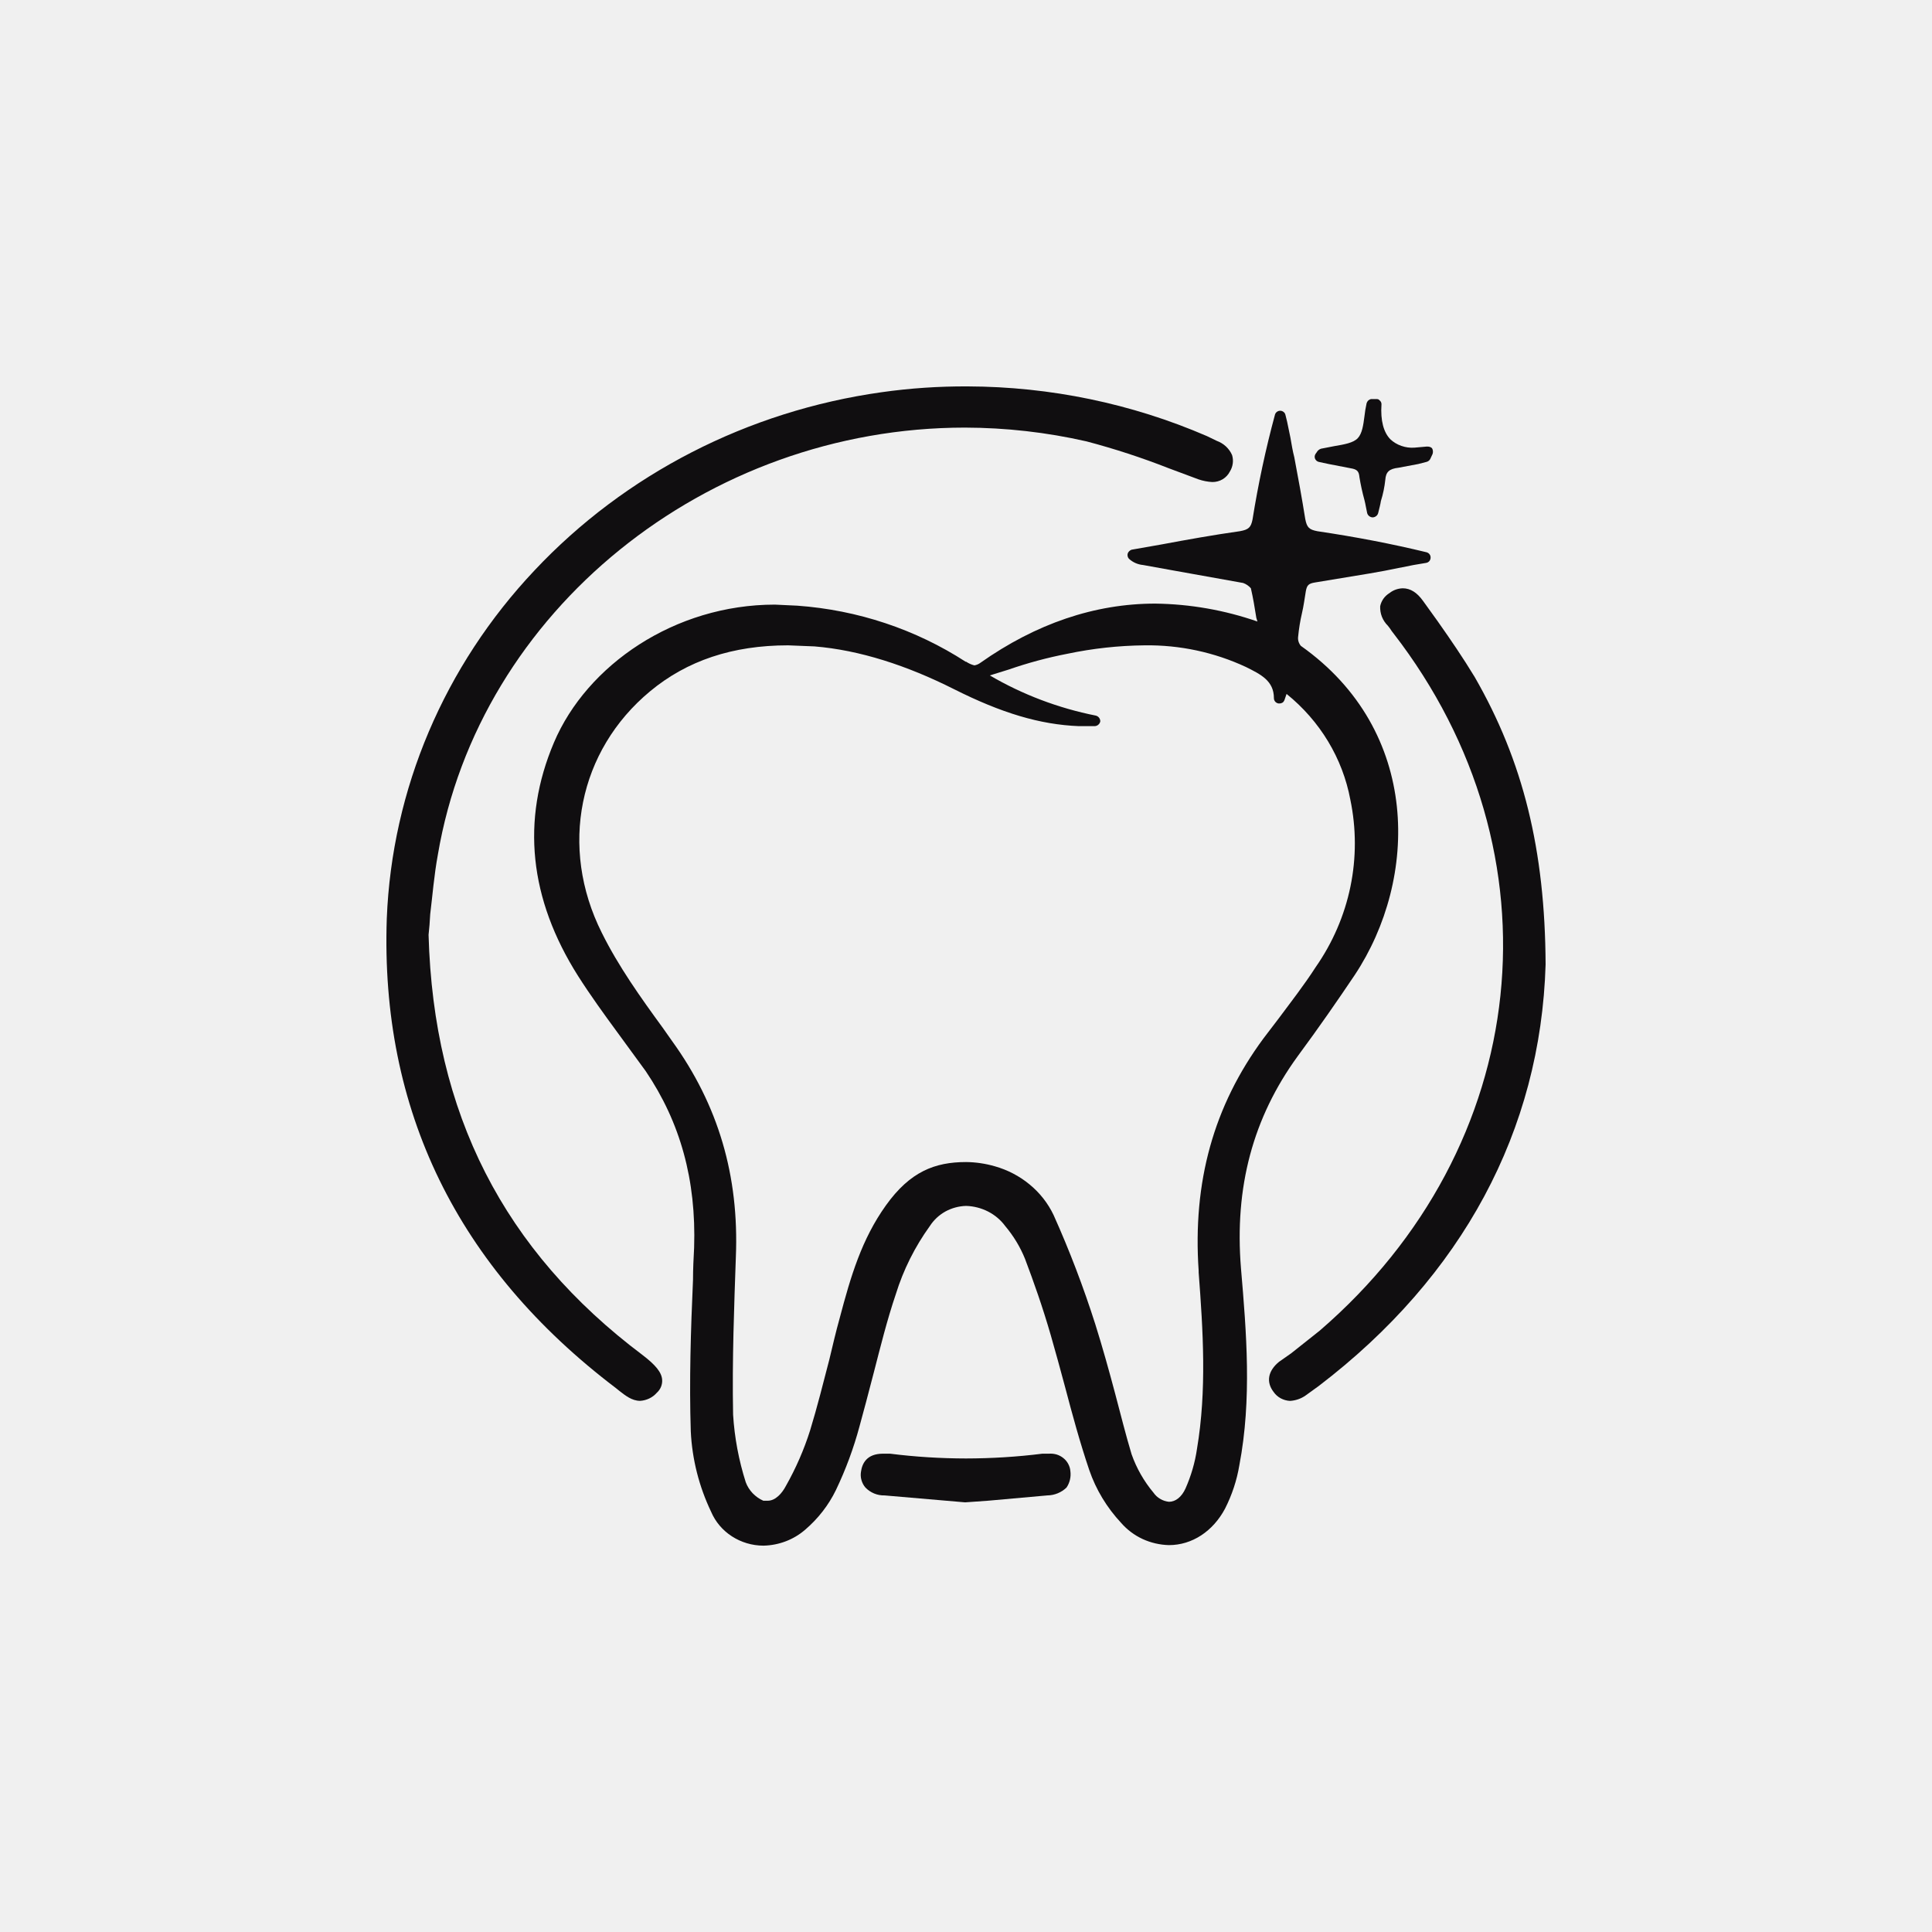
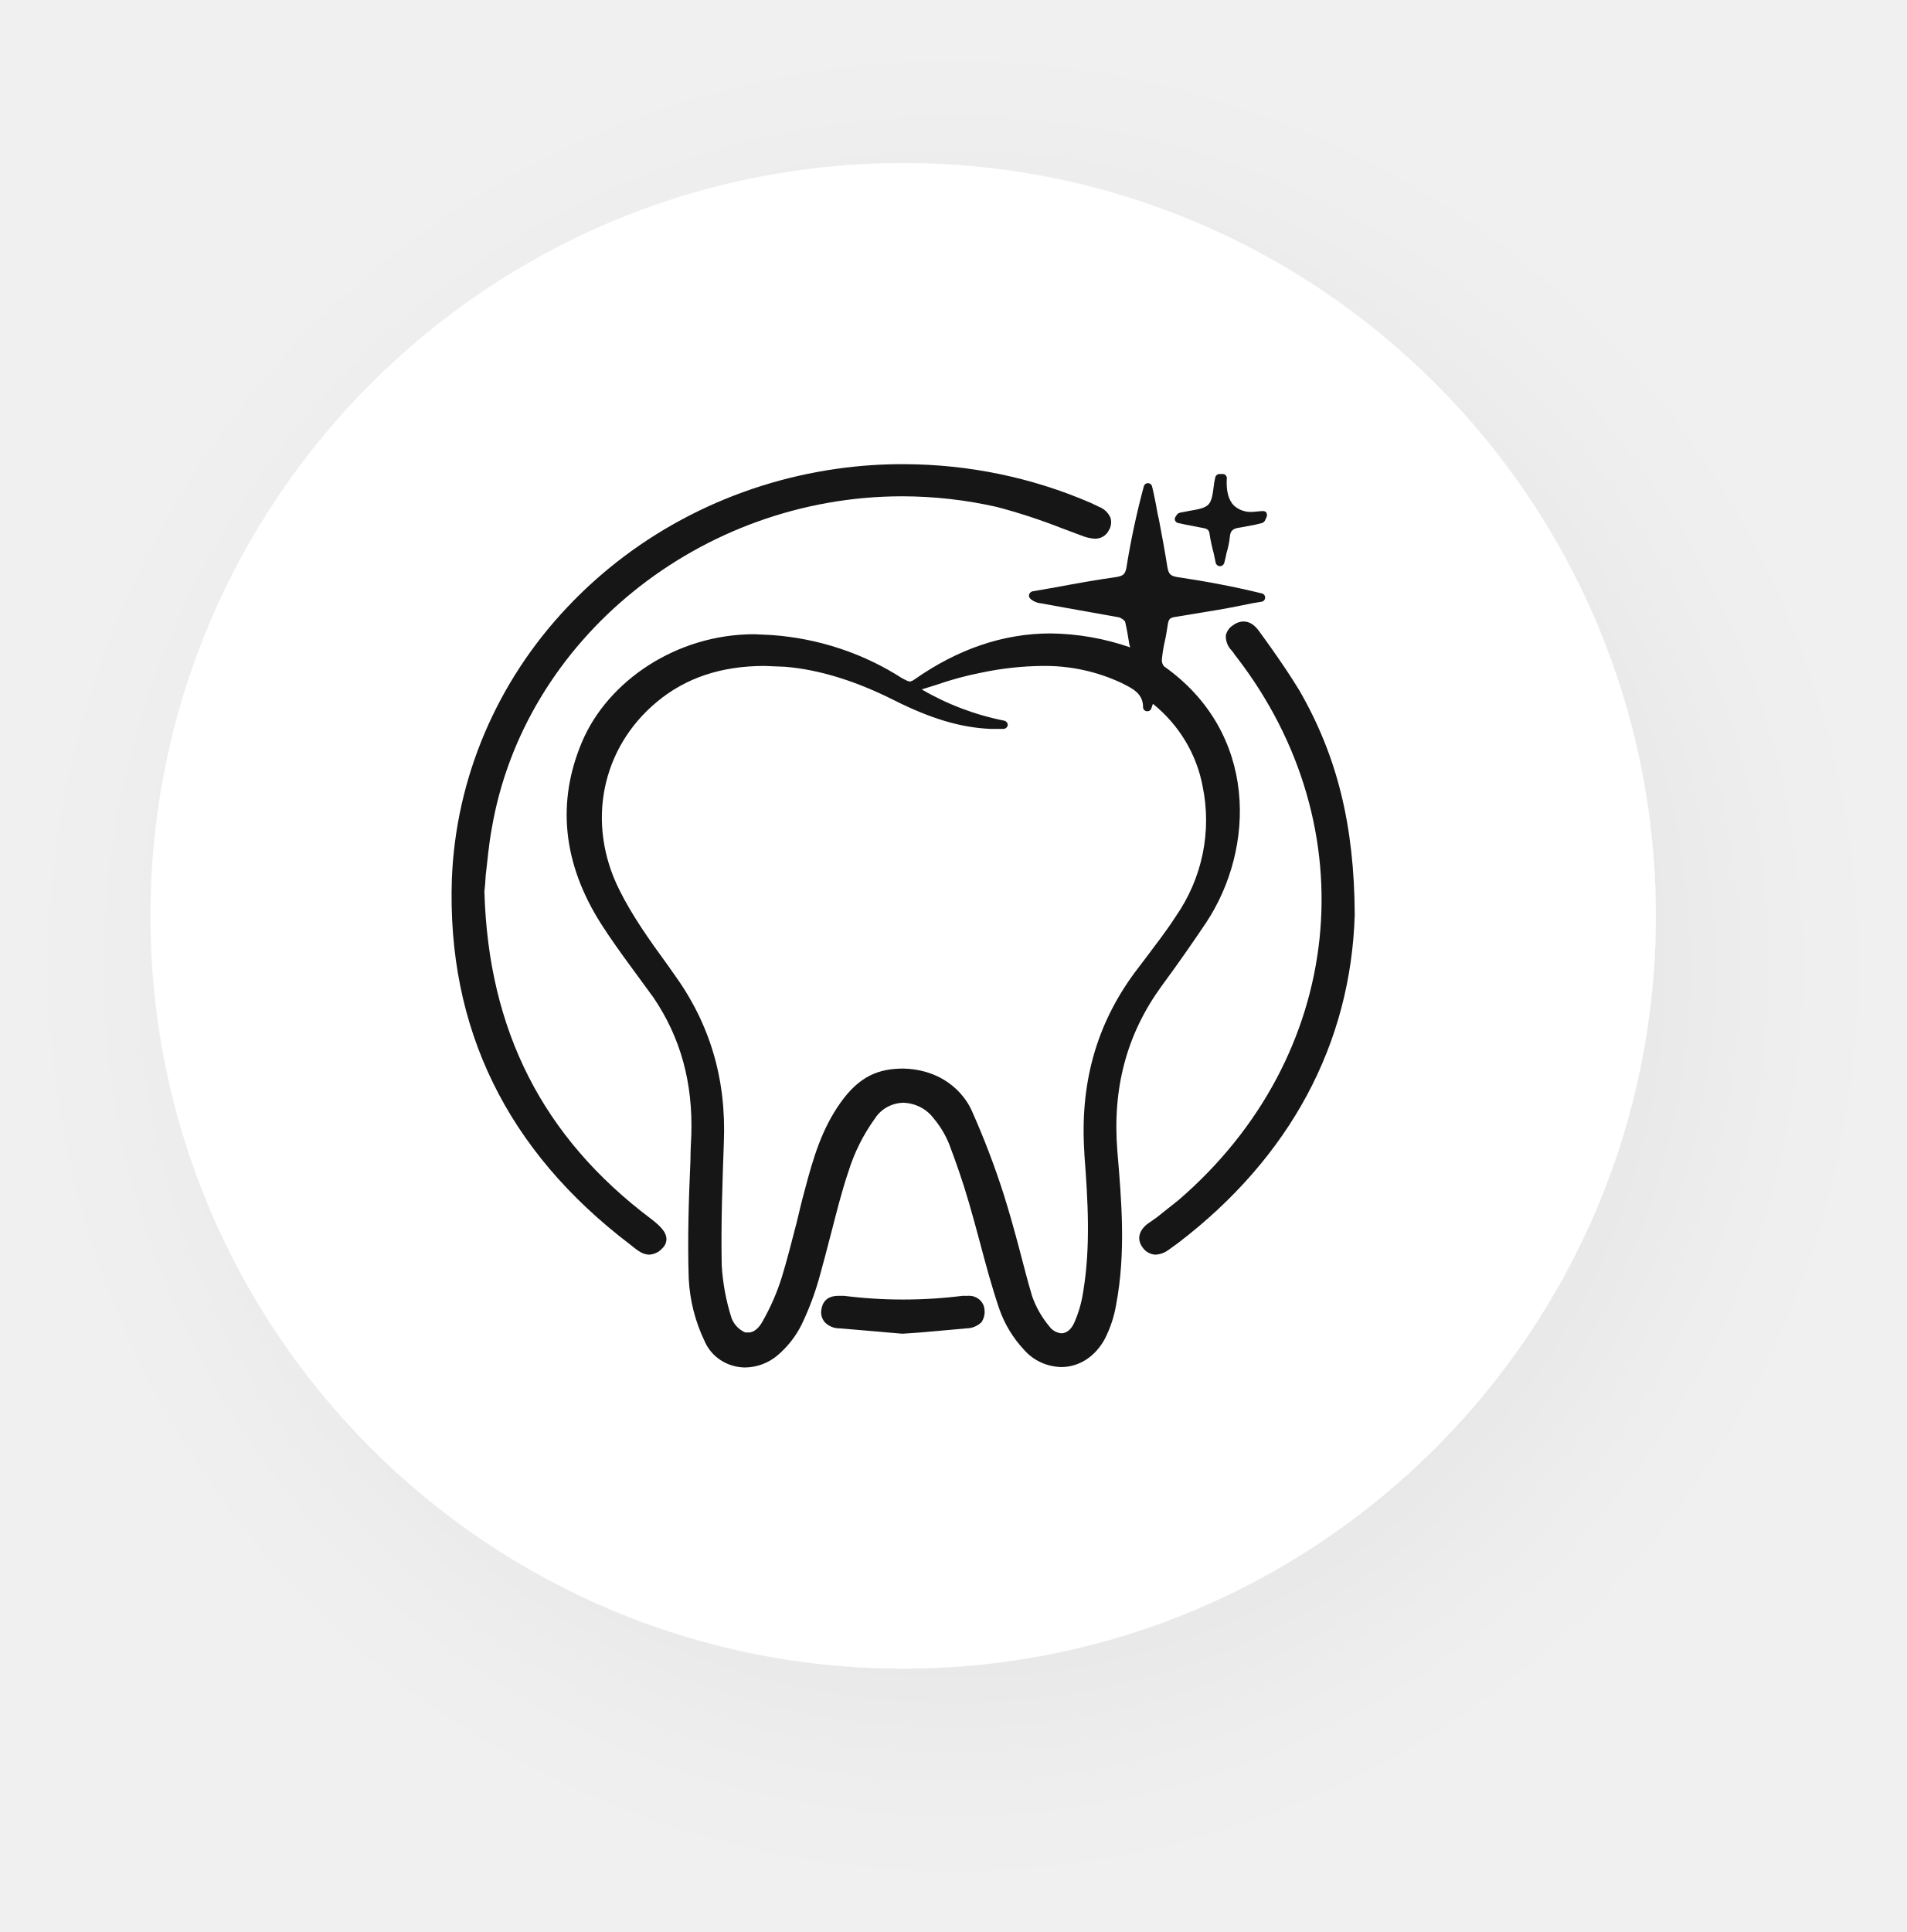
- <svg xmlns="http://www.w3.org/2000/svg" width="40" height="40" viewBox="0 0 40 40" fill="none">
-   <path d="M15.804 32.001C15.572 32 15.346 31.933 15.153 31.808C14.961 31.684 14.811 31.507 14.723 31.3C14.473 30.777 14.33 30.213 14.302 29.638C14.268 28.599 14.302 27.527 14.348 26.498C14.348 26.279 14.359 26.05 14.371 25.831C14.416 24.431 14.086 23.238 13.369 22.177L12.778 21.368C12.505 20.996 12.22 20.602 11.97 20.209C10.957 18.611 10.786 16.982 11.469 15.373C12.152 13.765 13.972 12.518 16.043 12.518L16.51 12.54C17.756 12.63 18.956 13.029 19.992 13.7H20.003C20.055 13.735 20.113 13.761 20.174 13.776C20.22 13.768 20.263 13.749 20.299 13.722C21.448 12.912 22.666 12.497 23.918 12.497C24.64 12.506 25.355 12.632 26.034 12.868C26.028 12.843 26.02 12.817 26.011 12.792C25.977 12.573 25.943 12.376 25.898 12.179C25.855 12.13 25.8 12.092 25.738 12.07L24.27 11.807L23.667 11.698C23.556 11.688 23.452 11.642 23.372 11.567C23.359 11.552 23.35 11.534 23.346 11.515C23.342 11.496 23.343 11.476 23.349 11.457C23.355 11.44 23.366 11.424 23.38 11.411C23.394 11.398 23.41 11.387 23.428 11.381L24.054 11.271C24.578 11.173 25.124 11.075 25.67 10.998C25.852 10.965 25.898 10.921 25.932 10.757C26.049 10.025 26.204 9.298 26.398 8.581C26.405 8.559 26.419 8.54 26.437 8.527C26.455 8.513 26.477 8.505 26.501 8.504C26.527 8.503 26.553 8.512 26.574 8.528C26.595 8.544 26.609 8.566 26.614 8.591L26.649 8.734L26.717 9.062C26.74 9.193 26.762 9.335 26.797 9.467C26.876 9.882 26.956 10.32 27.024 10.746C27.058 10.921 27.104 10.965 27.274 10.998C28.082 11.118 28.822 11.261 29.539 11.435C29.563 11.443 29.584 11.457 29.598 11.477C29.613 11.497 29.62 11.521 29.619 11.545C29.619 11.57 29.61 11.595 29.594 11.616C29.577 11.636 29.554 11.649 29.527 11.654L29.266 11.698L28.663 11.818L28.355 11.873L27.229 12.059C27.092 12.081 27.058 12.114 27.035 12.245C27.013 12.376 26.99 12.551 26.956 12.694C26.918 12.856 26.892 13.02 26.876 13.186C26.872 13.219 26.875 13.252 26.885 13.284C26.895 13.316 26.911 13.346 26.933 13.372C29.425 15.133 29.368 18.196 28.048 20.187C27.695 20.712 27.309 21.27 26.865 21.871C25.943 23.14 25.556 24.573 25.693 26.258C25.807 27.592 25.92 28.971 25.659 30.338C25.607 30.649 25.507 30.951 25.363 31.235C25.113 31.705 24.68 31.99 24.202 31.99C24.013 31.985 23.826 31.942 23.655 31.863C23.485 31.784 23.334 31.67 23.212 31.53C22.916 31.213 22.691 30.841 22.552 30.436C22.359 29.867 22.199 29.277 22.052 28.719C21.96 28.369 21.858 28.008 21.756 27.647C21.585 27.056 21.403 26.542 21.221 26.061C21.122 25.816 20.983 25.587 20.811 25.383C20.719 25.258 20.598 25.156 20.458 25.084C20.317 25.012 20.162 24.972 20.003 24.967C19.852 24.971 19.704 25.011 19.573 25.083C19.442 25.156 19.332 25.259 19.252 25.383C18.941 25.814 18.703 26.29 18.547 26.794C18.365 27.33 18.228 27.887 18.092 28.413C17.955 28.938 17.898 29.157 17.796 29.528C17.674 29.983 17.51 30.426 17.306 30.852C17.154 31.164 16.937 31.443 16.669 31.672C16.431 31.878 16.124 31.995 15.804 32.001ZM20.003 24.059C20.204 24.061 20.403 24.091 20.595 24.146C20.861 24.221 21.107 24.349 21.317 24.523C21.528 24.696 21.696 24.911 21.812 25.153C22.144 25.892 22.432 26.648 22.677 27.417C22.825 27.887 22.962 28.38 23.087 28.85C23.212 29.32 23.303 29.692 23.428 30.108C23.53 30.398 23.684 30.668 23.884 30.907C23.919 30.958 23.966 31.001 24.021 31.033C24.076 31.066 24.138 31.086 24.202 31.093C24.339 31.093 24.464 30.994 24.544 30.819C24.66 30.557 24.741 30.281 24.782 29.999C24.987 28.785 24.908 27.548 24.817 26.345V26.312C24.691 24.475 25.124 22.899 26.159 21.499L26.467 21.095C26.728 20.744 27.001 20.394 27.24 20.023C27.592 19.518 27.836 18.953 27.959 18.358C28.082 17.762 28.081 17.15 27.957 16.555C27.797 15.7 27.33 14.926 26.637 14.367L26.592 14.498C26.584 14.518 26.57 14.536 26.552 14.548C26.534 14.559 26.512 14.565 26.489 14.564H26.467C26.441 14.559 26.417 14.545 26.4 14.525C26.384 14.505 26.375 14.48 26.375 14.455C26.375 14.094 26.102 13.962 25.795 13.809C25.143 13.505 24.426 13.351 23.701 13.361C23.162 13.366 22.624 13.425 22.097 13.536C21.683 13.616 21.276 13.726 20.879 13.864L20.493 13.984C21.17 14.38 21.913 14.662 22.689 14.816C22.716 14.823 22.739 14.839 22.756 14.861C22.772 14.883 22.781 14.909 22.78 14.936C22.775 14.962 22.761 14.986 22.74 15.004C22.72 15.022 22.694 15.032 22.666 15.034H22.336C21.528 15.002 20.732 14.761 19.753 14.269C18.774 13.776 17.796 13.459 16.863 13.383L16.316 13.361C15.167 13.361 14.223 13.678 13.46 14.312C11.981 15.538 11.571 17.539 12.459 19.311C12.8 20.001 13.267 20.657 13.722 21.28L13.915 21.554C14.871 22.878 15.304 24.343 15.235 26.028C15.201 27.012 15.156 28.161 15.178 29.288C15.207 29.763 15.295 30.233 15.44 30.688C15.471 30.772 15.52 30.849 15.582 30.915C15.645 30.98 15.72 31.034 15.804 31.071H15.895C16.055 31.071 16.191 30.918 16.271 30.765C16.478 30.399 16.646 30.014 16.772 29.616C16.919 29.135 17.045 28.631 17.17 28.15C17.238 27.866 17.306 27.57 17.386 27.286C17.614 26.422 17.841 25.656 18.342 24.956C18.843 24.256 19.355 24.059 20.003 24.059Z" fill="#100E10" />
-   <path d="M26.156 13.042C26.099 12.725 26.065 12.441 25.985 12.167C25.965 12.119 25.933 12.077 25.891 12.045C25.849 12.012 25.799 11.99 25.746 11.981C25.052 11.839 24.358 11.73 23.664 11.609C23.58 11.591 23.502 11.553 23.436 11.5C24.188 11.369 24.927 11.226 25.667 11.117C25.883 11.073 25.985 11.008 26.02 10.789C26.145 10.067 26.293 9.345 26.486 8.623L26.588 9.082C26.691 9.651 26.805 10.209 26.896 10.778C26.93 10.986 27.009 11.073 27.248 11.117C27.988 11.226 28.739 11.369 29.49 11.555L28.625 11.719C28.147 11.806 27.669 11.894 27.192 11.959C27.116 11.965 27.045 11.997 26.993 12.049C26.94 12.102 26.91 12.171 26.907 12.244C26.862 12.561 26.782 12.867 26.748 13.184C26.744 13.236 26.751 13.288 26.769 13.337C26.786 13.386 26.814 13.431 26.85 13.469C29.263 15.165 29.228 18.173 27.943 20.131C27.556 20.71 27.169 21.268 26.759 21.826C25.781 23.161 25.439 24.648 25.564 26.278C25.678 27.624 25.792 28.98 25.53 30.326C25.477 30.628 25.381 30.923 25.246 31.201C24.836 31.988 23.892 32.131 23.289 31.474C23.002 31.167 22.785 30.806 22.651 30.413C22.344 29.494 22.116 28.554 21.843 27.635C21.696 27.093 21.517 26.56 21.309 26.038C21.212 25.777 21.065 25.535 20.876 25.327C20.375 24.725 19.602 24.703 19.147 25.327C18.832 25.771 18.587 26.258 18.418 26.771C18.122 27.668 17.929 28.597 17.667 29.505C17.549 29.956 17.389 30.395 17.189 30.818C17.042 31.112 16.837 31.375 16.586 31.595C15.983 32.098 15.13 31.956 14.811 31.256C14.569 30.746 14.43 30.196 14.402 29.637C14.356 28.368 14.424 27.099 14.47 25.83C14.515 24.561 14.22 23.248 13.446 22.122C12.991 21.454 12.479 20.831 12.057 20.153C11.102 18.654 10.863 17.057 11.568 15.416C12.365 13.535 14.322 12.473 16.484 12.649C17.708 12.741 18.887 13.132 19.909 13.786C20.046 13.874 20.159 13.95 20.341 13.819C22.116 12.572 24.04 12.277 26.156 13.042ZM22.651 14.924H22.321C21.411 14.891 20.592 14.574 19.795 14.169C18.999 13.764 17.906 13.36 16.859 13.272C15.562 13.184 14.379 13.392 13.366 14.224C11.875 15.46 11.42 17.527 12.342 19.365C12.74 20.153 13.286 20.886 13.81 21.618C14.766 22.942 15.175 24.408 15.107 26.016C15.062 27.11 15.027 28.193 15.05 29.287C15.079 29.773 15.171 30.255 15.323 30.72C15.359 30.819 15.416 30.91 15.491 30.987C15.565 31.064 15.655 31.126 15.756 31.168C16.029 31.256 16.245 31.048 16.359 30.829C16.562 30.453 16.733 30.061 16.871 29.658C17.098 28.893 17.269 28.105 17.485 27.317C17.701 26.53 17.929 25.72 18.418 25.031C18.908 24.342 19.738 24.003 20.546 24.244C20.796 24.314 21.027 24.435 21.224 24.599C21.421 24.764 21.578 24.967 21.684 25.195C22.021 25.93 22.314 26.682 22.56 27.449C22.845 28.335 23.038 29.243 23.311 30.14C23.412 30.442 23.57 30.724 23.778 30.971C24.062 31.321 24.438 31.266 24.631 30.862C24.754 30.589 24.838 30.302 24.882 30.009C25.098 28.783 25.007 27.536 24.916 26.311C24.791 24.572 25.189 22.986 26.247 21.564C26.611 21.071 26.987 20.59 27.328 20.087C28.044 19.039 28.306 17.763 28.056 16.532C27.881 15.6 27.354 14.762 26.577 14.18C26.532 14.289 26.509 14.377 26.475 14.453C26.475 14.027 26.156 13.874 25.837 13.71C24.62 13.13 23.334 13.184 22.06 13.425C21.456 13.535 20.876 13.753 20.205 13.95C20.95 14.419 21.78 14.749 22.651 14.924Z" fill="#100E10" />
-   <path d="M13.254 29.003C13.083 29.003 12.947 28.893 12.821 28.795L12.753 28.74C9.465 26.246 7.872 22.976 8.008 19.016C8.114 16.341 9.198 13.788 11.069 11.807C12.944 9.813 15.483 8.51 18.249 8.121C18.841 8.037 19.438 7.997 20.036 8C21.742 8.005 23.429 8.355 24.986 9.028L25.191 9.127C25.262 9.153 25.327 9.192 25.382 9.243C25.436 9.294 25.48 9.355 25.509 9.422C25.526 9.479 25.531 9.538 25.523 9.596C25.515 9.655 25.495 9.711 25.464 9.761C25.431 9.827 25.379 9.883 25.315 9.922C25.25 9.961 25.175 9.981 25.099 9.98C25.002 9.975 24.907 9.956 24.815 9.925L24.201 9.696C23.644 9.477 23.074 9.291 22.494 9.138C21.669 8.95 20.826 8.855 19.979 8.853C14.619 8.853 9.92 12.649 9.066 17.692C8.987 18.119 8.953 18.556 8.907 18.928C8.899 19.081 8.888 19.224 8.873 19.355C8.975 23.052 10.432 25.896 13.299 28.051C13.572 28.259 13.698 28.412 13.709 28.565C13.713 28.616 13.704 28.667 13.685 28.714C13.665 28.762 13.634 28.804 13.595 28.839C13.553 28.887 13.501 28.926 13.442 28.954C13.383 28.982 13.319 28.999 13.254 29.003Z" fill="#100E10" />
-   <path d="M8.762 19.343C8.865 23.073 10.333 25.95 13.234 28.138C13.599 28.411 13.69 28.586 13.508 28.761C13.325 28.936 13.03 28.805 12.825 28.652C9.593 26.202 7.989 22.986 8.125 19.026C8.307 13.589 12.654 9.006 18.264 8.229C20.535 7.902 22.856 8.217 24.944 9.137L25.148 9.225C25.364 9.323 25.501 9.476 25.364 9.706C25.228 9.936 25.069 9.892 24.852 9.815C24.079 9.542 23.316 9.225 22.531 9.039C16.329 7.595 9.98 11.642 8.956 17.669C8.853 18.282 8.808 18.905 8.762 19.343Z" fill="#100E10" />
-   <path d="M26.709 29.004C26.641 29.001 26.575 28.982 26.515 28.95C26.456 28.918 26.405 28.872 26.368 28.818C26.208 28.61 26.254 28.38 26.482 28.194L26.732 28.019L27.324 27.549C31.739 23.742 32.376 17.671 28.848 13.11L28.814 13.066C28.79 13.027 28.764 12.991 28.735 12.956C28.681 12.903 28.639 12.839 28.611 12.77C28.584 12.7 28.572 12.626 28.575 12.552C28.586 12.496 28.609 12.443 28.642 12.396C28.676 12.348 28.719 12.309 28.769 12.278C28.846 12.217 28.942 12.183 29.042 12.18C29.201 12.18 29.338 12.267 29.463 12.442L29.77 12.869C30.032 13.241 30.294 13.624 30.532 14.017C31.534 15.757 31.989 17.594 32 19.968C31.898 23.403 30.282 26.422 27.301 28.697L27.028 28.894C26.935 28.959 26.824 28.997 26.709 29.004Z" fill="#100E10" />
-   <path d="M31.886 19.968C31.795 23.261 30.259 26.291 27.221 28.61L26.959 28.806C26.777 28.927 26.595 28.927 26.458 28.752C26.322 28.577 26.379 28.413 26.561 28.282C26.743 28.15 27.13 27.855 27.403 27.625C31.829 23.818 32.478 17.616 28.939 13.044L28.825 12.89C28.666 12.705 28.62 12.508 28.837 12.366C29.053 12.223 29.235 12.311 29.36 12.497C29.724 13.022 30.111 13.525 30.43 14.072C31.408 15.767 31.875 17.605 31.886 19.968Z" fill="#100E10" />
-   <path d="M19.977 31.104L18.315 30.961C18.24 30.963 18.166 30.949 18.098 30.921C18.029 30.892 17.967 30.85 17.917 30.797C17.878 30.752 17.851 30.699 17.835 30.642C17.819 30.586 17.816 30.527 17.826 30.469C17.849 30.305 17.94 30.097 18.281 30.097H18.429C18.95 30.163 19.474 30.195 19.999 30.196C20.528 30.195 21.056 30.163 21.581 30.097H21.718C21.771 30.093 21.826 30.099 21.877 30.114C21.928 30.13 21.976 30.155 22.017 30.189C22.059 30.222 22.093 30.264 22.117 30.31C22.142 30.356 22.157 30.406 22.161 30.458C22.177 30.577 22.149 30.697 22.082 30.797C21.977 30.9 21.833 30.959 21.683 30.961L20.454 31.071L19.988 31.104H19.977Z" fill="#100E10" />
-   <path d="M19.976 30.993L18.326 30.851C18.087 30.84 17.917 30.742 17.939 30.479C17.962 30.217 18.178 30.195 18.406 30.217C19.463 30.359 20.535 30.359 21.592 30.217C21.82 30.184 22.013 30.228 22.047 30.468C22.081 30.709 21.922 30.829 21.672 30.851L19.976 30.993Z" fill="#100E10" />
-   <path d="M28.419 10.712C28.393 10.711 28.368 10.701 28.348 10.686C28.328 10.67 28.313 10.649 28.306 10.624C28.283 10.526 28.272 10.438 28.249 10.351C28.206 10.196 28.172 10.039 28.146 9.881C28.135 9.76 28.101 9.717 27.964 9.695L27.509 9.607L27.304 9.563C27.287 9.559 27.271 9.551 27.258 9.54C27.244 9.528 27.233 9.514 27.227 9.498C27.22 9.482 27.218 9.465 27.219 9.448C27.221 9.431 27.227 9.414 27.236 9.399L27.259 9.367C27.278 9.331 27.31 9.303 27.35 9.29L27.634 9.235C27.828 9.202 28.021 9.17 28.112 9.071C28.203 8.973 28.226 8.798 28.249 8.623C28.259 8.531 28.274 8.439 28.294 8.349C28.3 8.328 28.311 8.309 28.327 8.293C28.343 8.278 28.363 8.267 28.385 8.262H28.488C28.511 8.262 28.545 8.262 28.556 8.284C28.571 8.293 28.583 8.306 28.591 8.322C28.599 8.337 28.603 8.354 28.602 8.371C28.579 8.71 28.647 8.951 28.784 9.093C28.849 9.155 28.928 9.202 29.015 9.232C29.101 9.262 29.193 9.275 29.284 9.268L29.535 9.246H29.557C29.574 9.246 29.591 9.248 29.606 9.254C29.622 9.259 29.636 9.268 29.648 9.279C29.659 9.297 29.665 9.317 29.667 9.338C29.669 9.359 29.666 9.38 29.66 9.399L29.614 9.498C29.607 9.514 29.596 9.528 29.582 9.539C29.568 9.55 29.552 9.559 29.535 9.563L29.364 9.607L28.954 9.684C28.761 9.706 28.693 9.771 28.681 9.935C28.665 10.084 28.635 10.23 28.59 10.373C28.579 10.45 28.556 10.526 28.533 10.624C28.526 10.649 28.512 10.67 28.491 10.686C28.471 10.701 28.446 10.711 28.419 10.712Z" fill="#100E10" />
-   <path d="M28.485 8.371C28.451 9.071 28.735 9.476 29.555 9.356L29.509 9.454C29.318 9.505 29.124 9.545 28.929 9.574C28.712 9.596 28.587 9.684 28.564 9.924C28.534 10.154 28.484 10.381 28.417 10.603C28.348 10.296 28.291 10.088 28.257 9.87C28.223 9.651 28.143 9.618 27.973 9.585L27.324 9.465C27.358 9.421 27.37 9.399 27.381 9.399C27.654 9.323 28.018 9.323 28.189 9.148C28.36 8.973 28.337 8.645 28.405 8.371H28.485Z" fill="#100E10" />
+ <svg xmlns="http://www.w3.org/2000/svg" width="76" height="77" viewBox="0 0 76 77" fill="none">
+   <g filter="url(#filter0_d_32_10080)">
+     <rect x="6" y="6.5" width="60" height="60" rx="30" fill="white" />
+     <path d="M29.707 54.501C29.358 54.499 29.019 54.399 28.73 54.212C28.441 54.025 28.217 53.76 28.085 53.45C27.709 52.666 27.495 51.819 27.453 50.956C27.402 49.398 27.453 47.79 27.522 46.247C27.522 45.919 27.539 45.575 27.556 45.246C27.624 43.146 27.129 41.358 26.054 39.766L25.166 38.552C24.757 37.994 24.33 37.403 23.954 36.812C22.435 34.417 22.179 31.972 23.203 29.56C24.228 27.148 26.959 25.277 30.065 25.277L30.765 25.31C32.633 25.444 34.434 26.044 35.988 27.05H36.005C36.083 27.102 36.169 27.141 36.261 27.164C36.33 27.152 36.394 27.124 36.449 27.082C38.173 25.868 39.999 25.245 41.877 25.245C42.96 25.259 44.033 25.447 45.051 25.802C45.042 25.764 45.031 25.725 45.017 25.688C44.966 25.36 44.915 25.064 44.846 24.769C44.783 24.695 44.701 24.638 44.608 24.605L42.406 24.211L41.501 24.047C41.334 24.032 41.177 23.962 41.057 23.85C41.038 23.827 41.025 23.8 41.019 23.772C41.013 23.743 41.014 23.714 41.023 23.686C41.033 23.66 41.049 23.636 41.07 23.616C41.09 23.596 41.115 23.581 41.142 23.571L42.081 23.407C42.867 23.259 43.686 23.112 44.505 22.997C44.778 22.948 44.846 22.882 44.898 22.636C45.073 21.537 45.306 20.447 45.597 19.37C45.608 19.339 45.628 19.311 45.656 19.29C45.683 19.269 45.716 19.258 45.751 19.256C45.791 19.255 45.83 19.268 45.861 19.292C45.892 19.316 45.914 19.349 45.922 19.387L45.973 19.6L46.075 20.093C46.109 20.289 46.144 20.503 46.195 20.7C46.314 21.323 46.434 21.979 46.536 22.619C46.587 22.882 46.656 22.948 46.912 22.997C48.124 23.177 49.233 23.39 50.308 23.653C50.344 23.664 50.376 23.686 50.397 23.715C50.419 23.745 50.43 23.781 50.428 23.817C50.429 23.855 50.415 23.893 50.391 23.923C50.365 23.953 50.33 23.974 50.291 23.981L49.899 24.047L48.994 24.227L48.533 24.309L46.843 24.588C46.639 24.621 46.587 24.67 46.553 24.867C46.519 25.064 46.485 25.327 46.434 25.54C46.377 25.783 46.337 26.03 46.314 26.278C46.309 26.328 46.313 26.378 46.328 26.426C46.343 26.474 46.367 26.519 46.4 26.557C50.138 29.199 50.052 33.793 48.072 36.78C47.543 37.567 46.963 38.404 46.297 39.306C44.915 41.21 44.334 43.359 44.539 45.886C44.71 47.888 44.88 49.956 44.488 52.007C44.41 52.474 44.26 52.927 44.044 53.352C43.669 54.058 43.02 54.484 42.303 54.484C42.019 54.478 41.739 54.413 41.483 54.294C41.227 54.175 41 54.005 40.818 53.795C40.374 53.32 40.037 52.761 39.828 52.154C39.538 51.301 39.299 50.415 39.077 49.578C38.941 49.053 38.787 48.512 38.633 47.97C38.377 47.084 38.104 46.313 37.831 45.591C37.682 45.223 37.475 44.88 37.217 44.574C37.078 44.387 36.897 44.234 36.687 44.126C36.476 44.018 36.243 43.958 36.005 43.95C35.778 43.956 35.556 44.016 35.359 44.125C35.163 44.234 34.997 44.388 34.878 44.574C34.411 45.221 34.054 45.935 33.82 46.69C33.547 47.494 33.342 48.331 33.137 49.119C32.932 49.906 32.847 50.234 32.694 50.792C32.511 51.474 32.265 52.138 31.96 52.778C31.73 53.246 31.405 53.664 31.004 54.008C30.647 54.317 30.186 54.492 29.707 54.501ZM36.005 42.588C36.306 42.592 36.605 42.636 36.892 42.719C37.292 42.831 37.661 43.023 37.976 43.283C38.291 43.544 38.545 43.866 38.719 44.229C39.215 45.338 39.648 46.471 40.016 47.626C40.238 48.331 40.443 49.069 40.63 49.775C40.818 50.481 40.955 51.038 41.142 51.662C41.295 52.097 41.526 52.502 41.825 52.86C41.879 52.937 41.95 53.002 42.032 53.05C42.115 53.098 42.207 53.128 42.303 53.139C42.508 53.139 42.696 52.991 42.815 52.728C42.991 52.335 43.111 51.922 43.174 51.498C43.481 49.677 43.361 47.822 43.225 46.017V45.968C43.037 43.212 43.686 40.849 45.239 38.749L45.7 38.142C46.092 37.617 46.502 37.091 46.861 36.533C47.387 35.777 47.754 34.929 47.938 34.036C48.123 33.143 48.122 32.224 47.936 31.332C47.695 30.049 46.994 28.888 45.956 28.05L45.888 28.247C45.877 28.278 45.856 28.303 45.828 28.321C45.8 28.339 45.767 28.348 45.734 28.346H45.7C45.661 28.338 45.626 28.317 45.601 28.288C45.576 28.258 45.562 28.22 45.563 28.182C45.563 27.64 45.154 27.443 44.693 27.214C43.715 26.757 42.639 26.526 41.552 26.541C40.743 26.549 39.936 26.637 39.145 26.803C38.525 26.924 37.914 27.088 37.319 27.296L36.739 27.476C37.755 28.07 38.869 28.492 40.033 28.723C40.074 28.734 40.109 28.758 40.134 28.791C40.159 28.823 40.171 28.863 40.17 28.904C40.162 28.943 40.141 28.979 40.111 29.006C40.08 29.032 40.04 29.048 39.999 29.051H39.504C38.292 29.002 37.097 28.641 35.629 27.903C34.161 27.164 32.694 26.689 31.294 26.574L30.475 26.541C28.751 26.541 27.334 27.017 26.191 27.968C23.971 29.806 23.357 32.809 24.688 35.467C25.201 36.501 25.9 37.485 26.583 38.42L26.873 38.831C28.307 40.816 28.956 43.015 28.853 45.542C28.802 47.018 28.734 48.741 28.768 50.431C28.811 51.144 28.942 51.849 29.16 52.532C29.207 52.657 29.279 52.773 29.373 52.872C29.467 52.971 29.58 53.05 29.707 53.106H29.843C30.082 53.106 30.287 52.876 30.406 52.646C30.717 52.098 30.969 51.521 31.157 50.924C31.379 50.202 31.567 49.447 31.755 48.725C31.857 48.298 31.96 47.855 32.079 47.429C32.42 46.132 32.762 44.984 33.513 43.934C34.264 42.883 35.032 42.588 36.005 42.588Z" fill="#161616" />
+     <path d="M45.234 26.063C45.149 25.587 45.098 25.161 44.978 24.751C44.948 24.679 44.899 24.616 44.836 24.567C44.773 24.518 44.699 24.485 44.62 24.472C43.578 24.258 42.537 24.094 41.496 23.914C41.37 23.886 41.253 23.83 41.155 23.75C42.281 23.553 43.391 23.34 44.5 23.175C44.825 23.11 44.978 23.011 45.029 22.683C45.217 21.6 45.439 20.517 45.729 19.434L45.883 20.123C46.036 20.977 46.207 21.814 46.344 22.667C46.395 22.979 46.514 23.11 46.873 23.175C47.982 23.34 49.109 23.553 50.235 23.832L48.938 24.078C48.221 24.209 47.504 24.34 46.787 24.439C46.674 24.447 46.568 24.495 46.489 24.574C46.41 24.652 46.365 24.756 46.361 24.866C46.292 25.341 46.173 25.801 46.122 26.277C46.116 26.354 46.127 26.432 46.153 26.505C46.179 26.578 46.221 26.646 46.275 26.703C49.894 29.247 49.843 33.759 47.914 36.696C47.334 37.565 46.753 38.402 46.139 39.239C44.671 41.241 44.159 43.472 44.347 45.917C44.517 47.935 44.688 49.97 44.295 51.988C44.216 52.442 44.072 52.884 43.869 53.301C43.254 54.482 41.837 54.696 40.933 53.711C40.502 53.25 40.177 52.708 39.977 52.12C39.516 50.741 39.175 49.33 38.765 47.952C38.544 47.14 38.276 46.34 37.963 45.556C37.818 45.165 37.598 44.803 37.314 44.49C36.563 43.587 35.403 43.554 34.72 44.49C34.248 45.157 33.88 45.886 33.627 46.656C33.184 48.001 32.894 49.396 32.501 50.758C32.324 51.433 32.084 52.092 31.784 52.727C31.563 53.167 31.256 53.563 30.88 53.892C29.975 54.646 28.695 54.433 28.217 53.383C27.853 52.619 27.644 51.794 27.602 50.955C27.534 49.051 27.636 47.148 27.705 45.245C27.773 43.341 27.329 41.372 26.169 39.682C25.486 38.681 24.718 37.746 24.086 36.729C22.652 34.481 22.294 32.085 23.352 29.624C24.547 26.802 27.483 25.21 30.726 25.473C32.562 25.61 34.331 26.198 35.864 27.179C36.068 27.31 36.239 27.425 36.512 27.228C39.175 25.358 42.059 24.915 45.234 26.063ZM39.977 28.886H39.482C38.117 28.836 36.888 28.36 35.693 27.753C34.498 27.146 32.859 26.539 31.289 26.408C29.343 26.277 27.568 26.588 26.049 27.835C23.813 29.689 23.13 32.791 24.513 35.547C25.11 36.729 25.93 37.828 26.715 38.927C28.148 40.913 28.763 43.111 28.66 45.523C28.592 47.164 28.541 48.789 28.575 50.429C28.619 51.16 28.757 51.882 28.985 52.579C29.039 52.728 29.125 52.865 29.236 52.98C29.348 53.096 29.483 53.188 29.634 53.252C30.043 53.383 30.367 53.071 30.538 52.743C30.843 52.179 31.1 51.592 31.306 50.987C31.648 49.839 31.904 48.657 32.228 47.476C32.552 46.295 32.894 45.08 33.627 44.047C34.361 43.013 35.608 42.504 36.819 42.865C37.194 42.97 37.541 43.152 37.836 43.399C38.131 43.645 38.366 43.95 38.526 44.293C39.032 45.394 39.471 46.523 39.84 47.673C40.267 49.002 40.557 50.364 40.967 51.709C41.118 52.163 41.355 52.586 41.667 52.956C42.093 53.481 42.657 53.399 42.947 52.792C43.131 52.384 43.258 51.953 43.322 51.513C43.647 49.675 43.51 47.804 43.374 45.967C43.186 43.358 43.783 40.978 45.371 38.845C45.917 38.107 46.48 37.385 46.992 36.63C48.067 35.058 48.459 33.144 48.085 31.297C47.822 29.899 47.032 28.643 45.866 27.77C45.797 27.934 45.763 28.065 45.712 28.18C45.712 27.54 45.234 27.31 44.756 27.064C42.93 26.195 41.001 26.277 39.089 26.637C38.185 26.802 37.314 27.13 36.307 27.425C37.425 28.128 38.67 28.623 39.977 28.886Z" fill="#161616" />
+     <path d="M25.881 50.004C25.625 50.004 25.42 49.84 25.232 49.692L25.13 49.61C20.197 45.869 17.807 40.963 18.012 35.023C18.171 31.012 19.797 27.182 22.604 24.21C25.416 21.22 29.224 19.264 33.374 18.681C34.261 18.555 35.157 18.495 36.054 18.5C38.614 18.507 41.144 19.033 43.478 20.042L43.786 20.19C43.893 20.229 43.99 20.288 44.072 20.364C44.154 20.44 44.22 20.532 44.264 20.633C44.289 20.718 44.297 20.807 44.285 20.894C44.273 20.982 44.243 21.066 44.195 21.142C44.146 21.241 44.069 21.325 43.972 21.383C43.875 21.441 43.763 21.471 43.649 21.47C43.504 21.462 43.36 21.434 43.222 21.388L42.301 21.043C41.465 20.715 40.611 20.436 39.74 20.206C38.504 19.925 37.239 19.782 35.968 19.78C27.929 19.78 20.88 25.474 19.599 33.038C19.48 33.678 19.429 34.334 19.36 34.892C19.349 35.122 19.332 35.335 19.309 35.532C19.463 41.078 21.648 45.344 25.949 48.576C26.359 48.888 26.546 49.118 26.564 49.348C26.569 49.424 26.556 49.5 26.527 49.571C26.497 49.642 26.451 49.706 26.393 49.758C26.329 49.83 26.251 49.889 26.163 49.931C26.075 49.973 25.979 49.998 25.881 50.004Z" fill="#161616" />
+     <path d="M19.144 35.514C19.297 41.109 21.499 45.425 25.852 48.707C26.398 49.117 26.534 49.379 26.261 49.642C25.988 49.904 25.544 49.708 25.237 49.478C20.39 45.802 17.983 40.978 18.188 35.038C18.461 26.884 24.981 20.009 33.396 18.843C36.802 18.352 40.284 18.826 43.415 20.205L43.722 20.337C44.047 20.484 44.252 20.714 44.047 21.059C43.842 21.403 43.603 21.338 43.279 21.223C42.118 20.812 40.974 20.337 39.797 20.058C30.494 17.892 20.97 23.963 19.434 33.004C19.28 33.923 19.212 34.858 19.144 35.514Z" fill="#161616" />
+     <path d="M46.064 50.005C45.962 50.001 45.862 49.973 45.773 49.925C45.684 49.876 45.608 49.808 45.552 49.726C45.313 49.414 45.381 49.07 45.722 48.791L46.098 48.528L46.985 47.823C53.608 42.113 54.564 33.006 49.273 26.164L49.221 26.098C49.186 26.041 49.146 25.986 49.102 25.934C49.021 25.854 48.958 25.759 48.917 25.654C48.876 25.55 48.858 25.439 48.863 25.327C48.88 25.243 48.914 25.164 48.964 25.093C49.014 25.023 49.078 24.963 49.153 24.917C49.269 24.826 49.413 24.774 49.563 24.769C49.802 24.769 50.007 24.901 50.194 25.163L50.655 25.803C51.048 26.361 51.44 26.935 51.799 27.526C53.301 30.135 53.983 32.891 54.001 36.452C53.847 41.604 51.423 46.133 46.951 49.546L46.542 49.841C46.402 49.938 46.236 49.995 46.064 50.005Z" fill="#161616" />
+     <path d="M53.829 36.452C53.693 41.391 51.389 45.936 46.831 49.414L46.439 49.71C46.166 49.89 45.892 49.89 45.688 49.627C45.483 49.365 45.568 49.119 45.841 48.922C46.114 48.725 46.695 48.282 47.104 47.938C53.744 42.227 54.717 32.924 49.409 26.065L49.238 25.836C48.999 25.557 48.931 25.261 49.255 25.048C49.579 24.835 49.852 24.966 50.04 25.245C50.586 26.032 51.167 26.787 51.645 27.608C53.112 30.151 53.812 32.907 53.829 36.452Z" fill="#161616" />
+     <path d="M35.965 53.155L33.473 52.942C33.361 52.944 33.249 52.923 33.146 52.881C33.043 52.839 32.951 52.775 32.875 52.696C32.818 52.627 32.776 52.548 32.752 52.464C32.729 52.379 32.724 52.29 32.739 52.203C32.773 51.957 32.91 51.645 33.422 51.645H33.643C34.424 51.744 35.211 51.793 35.999 51.793C36.792 51.793 37.585 51.744 38.371 51.645H38.576C38.657 51.639 38.738 51.648 38.816 51.671C38.893 51.695 38.964 51.733 39.026 51.783C39.088 51.833 39.139 51.895 39.176 51.964C39.213 52.034 39.236 52.109 39.242 52.187C39.266 52.365 39.224 52.545 39.122 52.696C38.965 52.85 38.75 52.939 38.525 52.942L36.682 53.106L35.982 53.155H35.965Z" fill="#161616" />
+     <path d="M35.965 52.99L33.49 52.776C33.131 52.76 32.875 52.612 32.909 52.218C32.943 51.825 33.268 51.792 33.609 51.825C35.194 52.038 36.803 52.038 38.388 51.825C38.73 51.776 39.02 51.841 39.071 52.202C39.122 52.563 38.883 52.744 38.508 52.776L35.965 52.99Z" fill="#161616" />
+     <path d="M48.629 22.568C48.59 22.566 48.553 22.552 48.522 22.529C48.491 22.505 48.469 22.473 48.459 22.436C48.425 22.289 48.407 22.158 48.373 22.026C48.309 21.794 48.258 21.558 48.22 21.321C48.203 21.14 48.151 21.075 47.947 21.042L47.264 20.91L46.957 20.845C46.931 20.838 46.907 20.826 46.886 20.809C46.866 20.792 46.85 20.771 46.84 20.747C46.83 20.723 46.826 20.697 46.829 20.671C46.831 20.645 46.84 20.621 46.854 20.599L46.888 20.55C46.916 20.495 46.965 20.454 47.025 20.435L47.452 20.353C47.742 20.303 48.032 20.254 48.169 20.107C48.305 19.959 48.339 19.696 48.373 19.434C48.388 19.296 48.41 19.159 48.442 19.024C48.45 18.992 48.467 18.963 48.491 18.94C48.515 18.917 48.545 18.9 48.578 18.892H48.732C48.766 18.892 48.817 18.892 48.834 18.925C48.856 18.939 48.874 18.959 48.886 18.982C48.898 19.005 48.904 19.031 48.902 19.056C48.868 19.565 48.971 19.926 49.175 20.139C49.274 20.232 49.392 20.303 49.522 20.348C49.651 20.393 49.789 20.412 49.926 20.402L50.302 20.369H50.336C50.361 20.368 50.386 20.372 50.41 20.38C50.433 20.389 50.455 20.402 50.473 20.418C50.488 20.446 50.498 20.476 50.501 20.507C50.504 20.538 50.5 20.569 50.49 20.599L50.422 20.747C50.41 20.77 50.394 20.791 50.373 20.808C50.352 20.825 50.328 20.838 50.302 20.845L50.046 20.91L49.431 21.025C49.141 21.058 49.039 21.157 49.022 21.403C48.998 21.625 48.952 21.845 48.885 22.059C48.868 22.174 48.834 22.289 48.8 22.436C48.789 22.473 48.767 22.505 48.737 22.529C48.706 22.552 48.669 22.566 48.629 22.568Z" fill="#161616" />
+     <path d="M48.727 19.056C48.676 20.107 49.103 20.714 50.332 20.533L50.264 20.681C49.977 20.757 49.687 20.817 49.393 20.861C49.069 20.894 48.881 21.025 48.847 21.386C48.8 21.73 48.726 22.071 48.625 22.404C48.523 21.944 48.437 21.633 48.386 21.304C48.335 20.976 48.215 20.927 47.959 20.878L46.986 20.697C47.038 20.632 47.055 20.599 47.072 20.599C47.481 20.484 48.028 20.484 48.283 20.221C48.54 19.959 48.505 19.467 48.608 19.056H48.727Z" fill="#161616" />
+   </g>
+   <defs>
+     <filter id="filter0_d_32_10080" x="0" y="0.5" width="76" height="76" filterUnits="userSpaceOnUse" color-interpolation-filters="sRGB">
+       <feFlood flood-opacity="0" result="BackgroundImageFix" />
+       <feColorMatrix in="SourceAlpha" type="matrix" values="0 0 0 0 0 0 0 0 0 0 0 0 0 0 0 0 0 0 127 0" result="hardAlpha" />
+       <feOffset dx="2" dy="2" />
+       <feGaussianBlur stdDeviation="4" />
+       <feComposite in2="hardAlpha" operator="out" />
+       <feColorMatrix type="matrix" values="0 0 0 0 0 0 0 0 0 0 0 0 0 0 0 0 0 0 0.04 0" />
+       <feBlend mode="normal" in2="BackgroundImageFix" result="effect1_dropShadow_32_10080" />
+       <feBlend mode="normal" in="SourceGraphic" in2="effect1_dropShadow_32_10080" result="shape" />
+     </filter>
+   </defs>
</svg>
